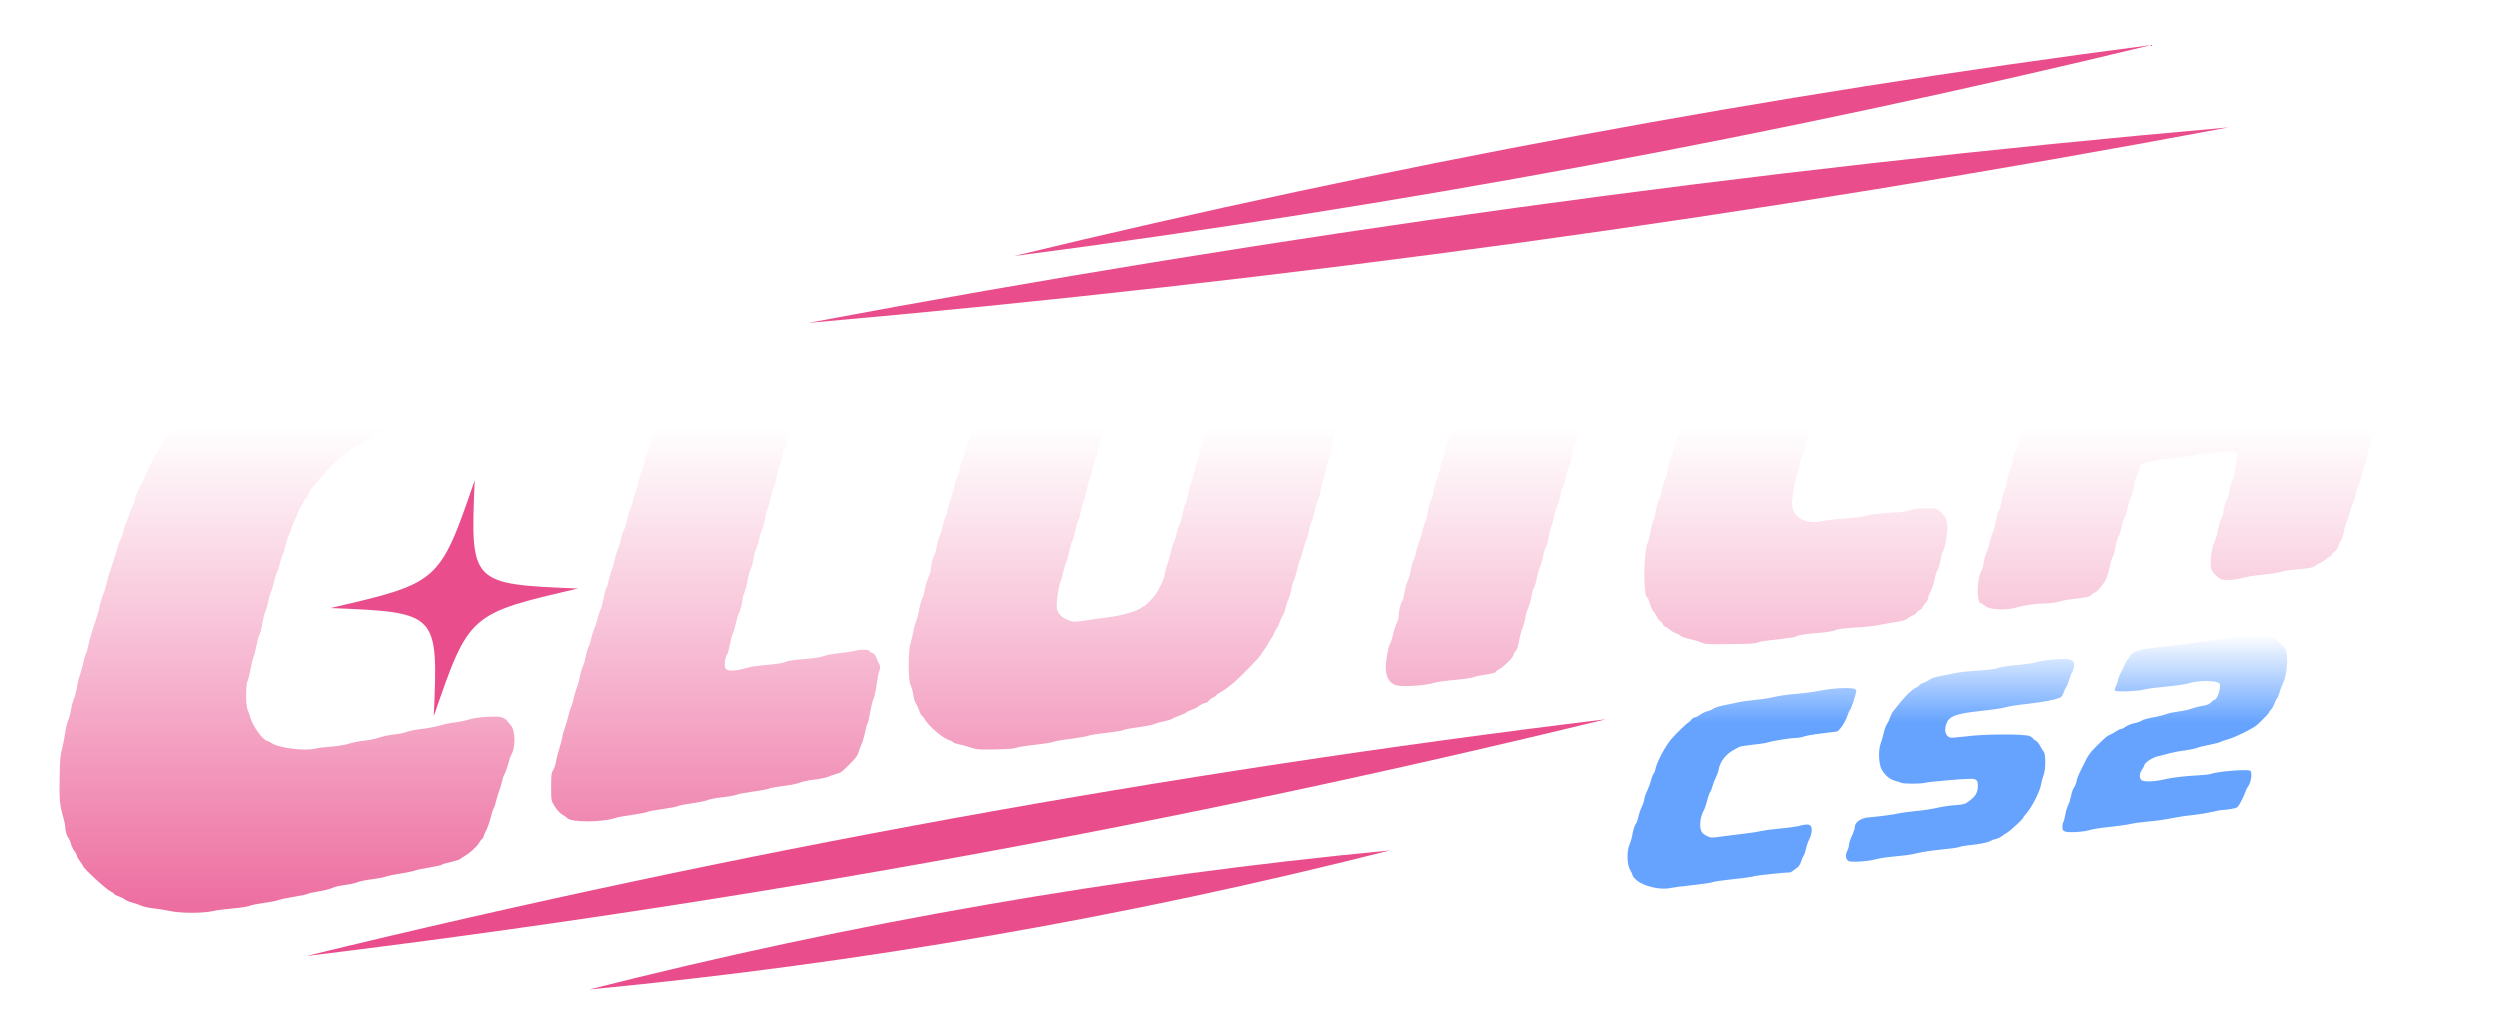
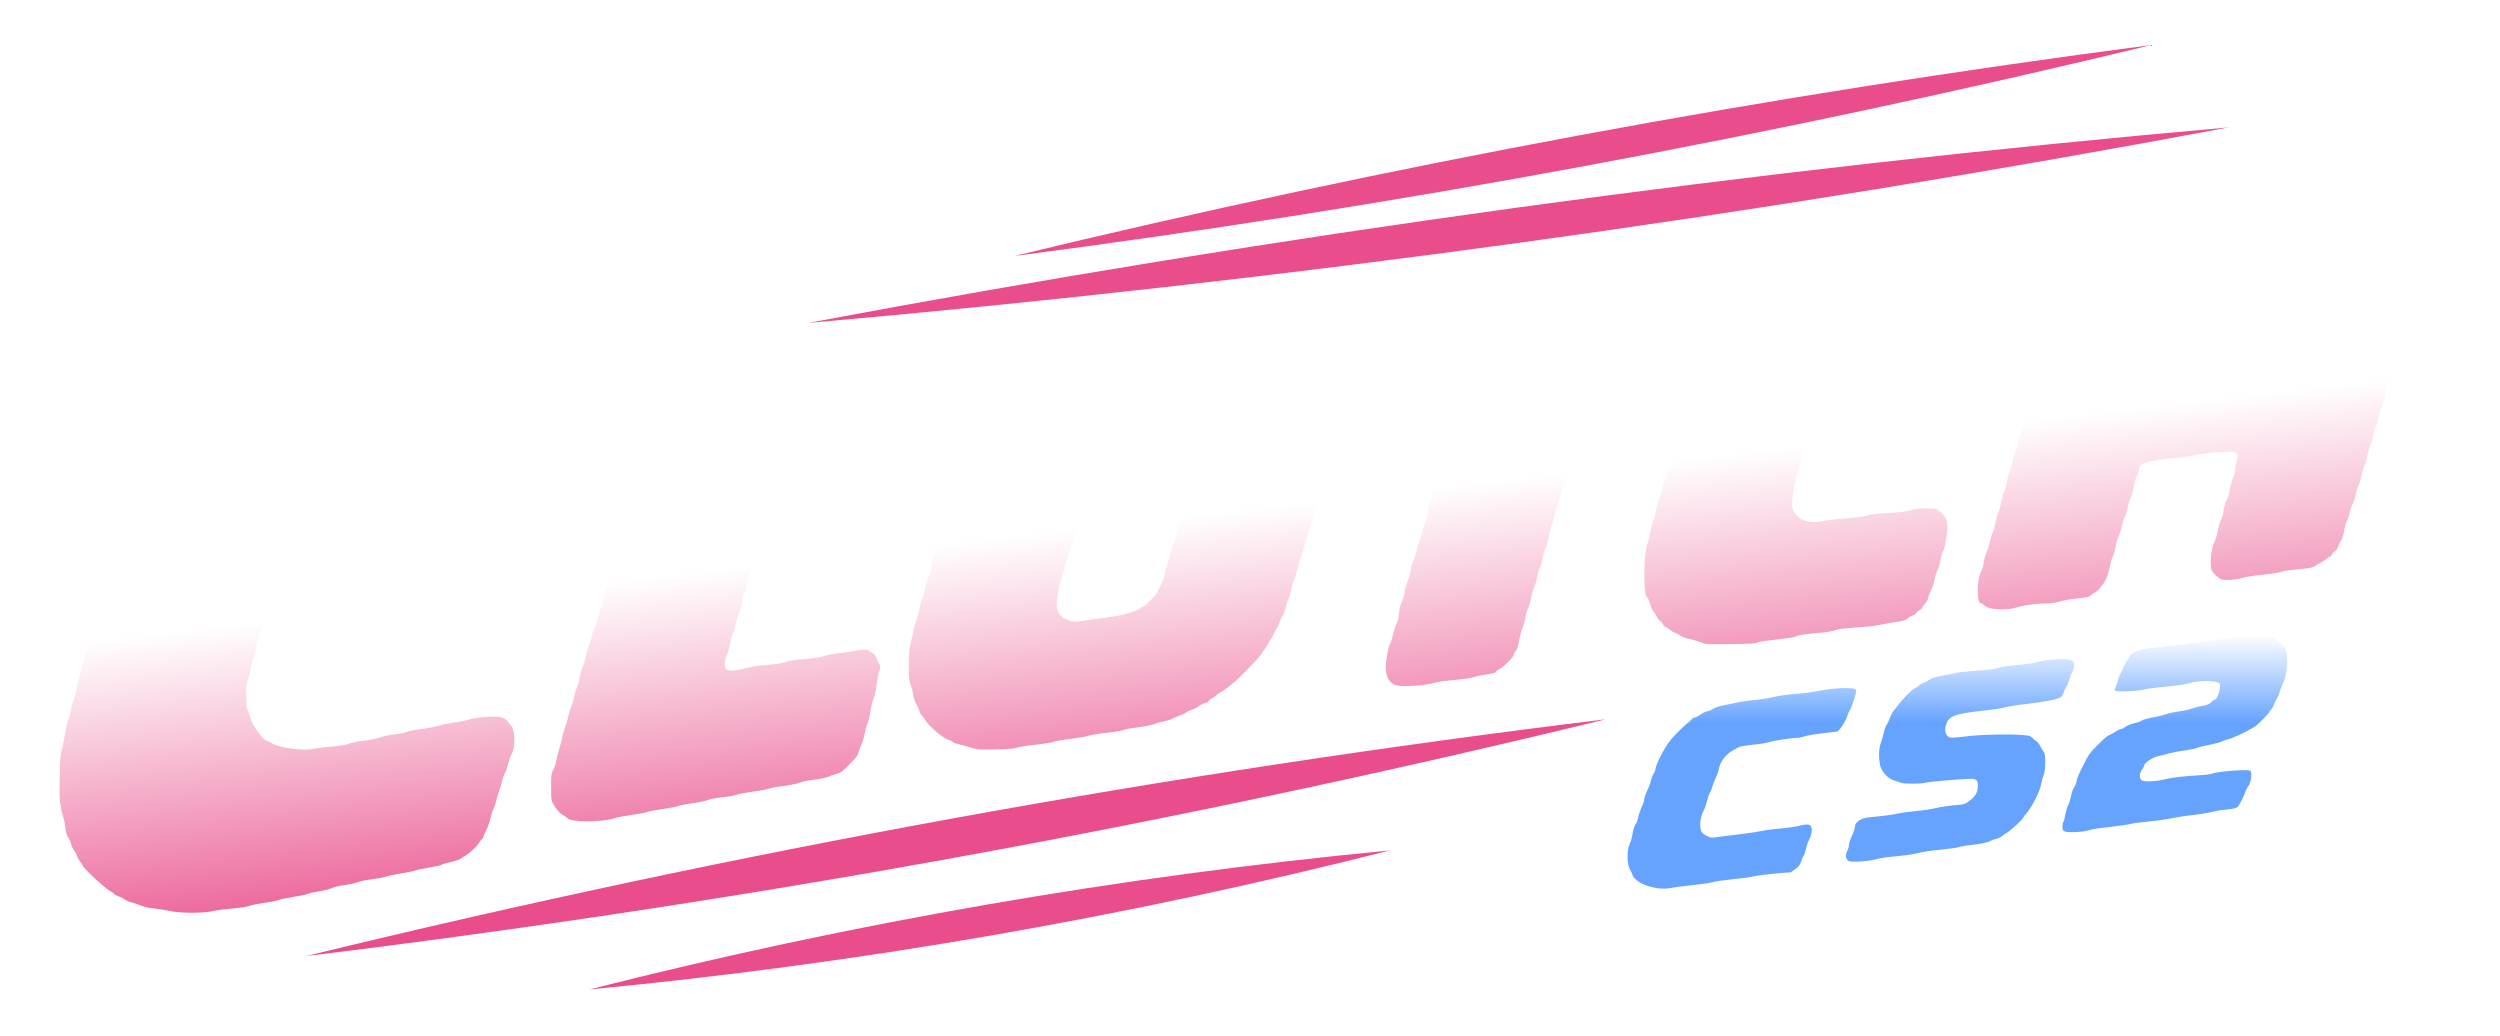
<svg xmlns="http://www.w3.org/2000/svg" viewBox="133 93 2563 1062" width="640" height="265" role="img" aria-labelledby="title">
  <defs>
-     <linearGradient id="wm" gradientUnits="userSpaceOnUse" x1="0" y1="11090" x2="0" y2="2430">
-       <stop offset="0.3" stop-color="#FFFFFF" />
+     <linearGradient id="wm" gradientUnits="userSpaceOnUse" x1="7500" y1="9240" x2="8159" y2="3457">
+       <stop offset="0.4" stop-color="#FFFFFF" />
      <stop offset="1" stop-color="#E94D8B" />
    </linearGradient>
    <linearGradient id="cs" gradientUnits="userSpaceOnUse" x1="0" y1="6360" x2="0" y2="3760">
      <stop offset="0" stop-color="#FFFFFF" />
      <stop offset="0.35" stop-color="#65A3FF" />
    </linearGradient>
  </defs>
  <g>
    <path id="streaks" fill="#E94D8B" d="M1172.4 355.7Q1761.7 278.9 2339.3 139.2Q1750.0 216.0 1172.4 355.7ZM961.2 424.3Q1694.8 359.7 2418.5 223.7Q1684.9 288.3 961.2 424.3ZM446.4 1073.8Q1120.2 991.7 1779.6 830.9Q1105.8 913.0 446.4 1073.8ZM736.8 1108.1Q1152.8 1068.3 1557.9 965.5Q1141.9 1005.3 736.8 1108.1Z" />
  </g>
  <g>
    <g transform="translate(0,1380) scale(0.1,-0.1)">
      <path fill="url(#wm)" d="M25956 11079 c-54 -4 -120 -15 -145 -24 -25 -9 -122 -23 -216 -31 -109 -10 -178 -20 -192 -29 -12 -8 -43 -19 -70 -25 -26 -6 -68 -24 -92 -41 -24 -16 -48 -29 -53 -29 -8 0 -50 -42 -120 -119 -14 -16 -32 -47 -38 -68 -7 -21 -19 -45 -26 -53 -7 -9 -21 -58 -30 -110 -8 -52 -22 -102 -29 -110 -15 -18 -35 -84 -35 -120 0 -14 -9 -43 -21 -64 -11 -22 -27 -71 -35 -110 -9 -39 -22 -81 -29 -93 -8 -12 -22 -61 -30 -109 -8 -48 -22 -95 -31 -105 -9 -10 -22 -57 -30 -110 -7 -51 -20 -99 -29 -109 -8 -9 -22 -52 -30 -96 -11 -57 -23 -87 -42 -109 -58 -65 -59 -65 -152 -65 -97 0 -186 -13 -245 -36 -23 -9 -100 -19 -182 -24 -136 -9 -268 -25 -285 -36 -4 -2 -28 -8 -54 -13 -55 -10 -95 13 -95 56 0 34 28 141 44 167 7 11 19 55 26 96 7 41 19 88 28 105 8 16 23 71 33 122 10 50 24 102 32 115 8 13 20 55 27 93 7 39 20 88 30 110 10 22 25 78 34 124 8 46 20 87 26 91 7 4 18 45 26 91 8 46 21 93 28 104 21 32 27 78 13 101 -6 12 -22 40 -34 62 -13 22 -31 43 -42 47 -10 3 -29 14 -41 25 -30 26 -165 29 -212 4 -22 -11 -89 -21 -216 -31 -114 -8 -195 -19 -212 -28 -15 -8 -65 -17 -111 -20 -111 -8 -209 -25 -209 -36 0 -6 -19 -18 -42 -29 -48 -21 -126 -90 -154 -135 -10 -16 -26 -36 -35 -42 -10 -7 -22 -36 -29 -65 -6 -29 -17 -59 -24 -68 -8 -8 -21 -49 -30 -90 -10 -41 -23 -85 -31 -96 -8 -12 -21 -61 -29 -109 -9 -48 -22 -95 -30 -104 -17 -19 -36 -85 -36 -126 0 -16 -7 -41 -15 -55 -28 -50 -37 -76 -47 -143 -5 -37 -18 -82 -28 -100 -10 -18 -23 -57 -29 -88 -5 -31 -19 -74 -30 -95 -11 -21 -24 -72 -30 -112 -6 -40 -18 -83 -26 -95 -7 -12 -21 -60 -30 -107 -10 -47 -24 -92 -32 -101 -8 -10 -21 -55 -29 -100 -7 -46 -22 -100 -33 -119 -10 -19 -24 -66 -29 -103 -6 -38 -20 -88 -32 -112 -11 -23 -25 -68 -30 -100 -5 -32 -18 -76 -29 -99 -11 -22 -25 -69 -31 -104 -6 -35 -20 -80 -30 -100 -10 -20 -23 -70 -29 -110 -6 -40 -18 -84 -26 -96 -9 -13 -23 -63 -31 -112 -9 -49 -22 -96 -29 -104 -8 -9 -21 -55 -29 -103 -9 -48 -23 -98 -31 -111 -9 -13 -22 -57 -31 -97 -8 -41 -21 -83 -28 -94 -14 -23 -36 -103 -36 -135 0 -12 -12 -47 -27 -78 -44 -93 -43 -322 2 -322 7 0 25 -12 41 -27 41 -39 231 -47 328 -14 64 22 208 41 312 41 33 0 90 9 125 19 35 11 117 25 181 31 101 11 121 16 143 36 14 13 30 24 35 24 19 0 84 76 113 130 15 30 35 91 43 135 8 44 22 90 30 102 8 13 21 59 29 104 7 44 21 92 31 106 9 14 23 58 31 97 8 39 23 85 33 101 9 17 23 62 30 100 7 39 20 84 30 100 10 17 23 64 30 105 7 41 21 91 31 110 10 19 21 51 24 71 3 20 13 43 23 51 30 26 182 57 337 69 83 6 179 20 215 30 40 11 130 23 234 29 162 11 170 10 189 -8 18 -19 19 -22 3 -84 -9 -35 -16 -80 -16 -99 0 -19 -9 -52 -20 -74 -11 -22 -27 -77 -35 -124 -8 -46 -21 -91 -28 -100 -15 -17 -37 -96 -37 -133 0 -13 -9 -41 -21 -62 -11 -21 -26 -73 -34 -115 -7 -43 -23 -95 -34 -117 -35 -68 -52 -229 -31 -291 6 -16 31 -46 55 -66 42 -35 47 -37 118 -37 45 0 98 8 138 20 35 11 132 26 214 34 83 8 166 21 185 29 19 8 100 20 180 27 109 9 150 17 165 30 11 9 38 25 60 35 22 10 51 29 64 41 13 13 29 24 35 24 6 0 16 10 21 23 6 12 19 26 31 31 11 5 26 27 33 50 7 23 20 50 30 61 10 11 23 54 30 95 6 41 19 86 28 100 9 13 22 53 30 89 7 35 22 78 32 95 10 17 24 60 31 96 6 36 20 79 29 95 10 17 23 61 30 100 7 38 20 83 30 100 10 16 24 64 30 105 7 40 20 88 30 105 10 16 23 62 30 100 7 39 19 80 27 92 8 13 22 58 30 100 9 43 24 92 33 108 10 17 23 62 30 100 7 39 19 80 26 92 8 12 23 62 34 112 11 49 26 100 34 113 8 13 20 57 27 98 6 41 19 86 27 99 8 13 23 63 33 111 10 48 25 98 33 111 8 13 20 58 26 99 7 41 19 86 28 99 8 13 23 64 33 113 10 49 24 96 31 104 6 8 18 49 26 91 8 43 22 92 32 108 10 17 23 66 30 110 7 44 20 91 29 105 8 13 22 62 29 108 7 46 21 98 30 115 9 18 22 68 30 112 8 44 20 93 28 109 17 33 20 76 6 76 -5 0 -13 10 -16 23 -17 57 -34 81 -85 119 -75 58 -111 63 -304 47z M21800 10531 c-25 -4 -55 -13 -68 -19 -12 -7 -89 -17 -170 -22 -199 -13 -260 -20 -305 -36 -21 -7 -111 -18 -200 -24 -172 -11 -254 -21 -300 -39 -16 -6 -92 -16 -170 -21 -168 -12 -207 -17 -267 -35 -25 -8 -88 -19 -140 -25 -108 -12 -129 -17 -150 -36 -8 -7 -47 -20 -87 -29 -39 -9 -77 -23 -84 -31 -6 -8 -28 -17 -48 -20 -20 -3 -52 -14 -71 -24 -19 -11 -46 -24 -60 -31 -57 -26 -87 -42 -131 -67 -90 -53 -112 -68 -157 -104 -26 -21 -50 -38 -54 -38 -5 0 -8 -7 -8 -15 0 -9 -11 -20 -25 -25 -14 -5 -28 -17 -32 -27 -4 -9 -32 -43 -62 -74 -91 -94 -181 -208 -181 -228 0 -6 -8 -16 -19 -23 -10 -7 -26 -29 -36 -48 -10 -19 -29 -49 -41 -66 -13 -17 -24 -37 -24 -44 0 -8 -9 -23 -19 -34 -10 -12 -27 -43 -36 -71 -9 -27 -22 -57 -29 -65 -8 -8 -19 -33 -26 -55 -6 -22 -23 -62 -36 -90 -13 -27 -28 -69 -34 -92 -6 -23 -15 -45 -21 -49 -15 -9 -29 -50 -40 -113 -4 -30 -15 -61 -23 -70 -9 -9 -23 -46 -31 -81 -9 -36 -27 -93 -41 -127 -13 -34 -24 -74 -24 -90 0 -15 -9 -46 -21 -67 -11 -22 -27 -70 -35 -107 -8 -38 -23 -86 -34 -107 -11 -21 -24 -69 -29 -108 -5 -38 -18 -87 -29 -109 -12 -22 -25 -67 -31 -101 -5 -33 -19 -78 -30 -100 -11 -21 -25 -73 -31 -114 -6 -41 -17 -84 -25 -97 -8 -12 -22 -64 -31 -115 -9 -51 -22 -104 -29 -118 -43 -84 -47 -560 -4 -560 5 0 16 -26 25 -57 9 -32 24 -67 34 -78 10 -11 27 -39 38 -61 12 -23 28 -44 37 -47 8 -4 20 -18 27 -32 6 -14 16 -25 22 -25 6 0 27 -13 47 -29 20 -17 47 -33 61 -36 14 -4 35 -15 47 -26 11 -11 53 -26 93 -34 40 -8 95 -25 122 -36 45 -19 64 -20 306 -17 191 2 261 6 273 16 9 8 89 20 196 31 100 11 188 24 196 31 16 13 96 26 255 39 68 5 128 16 146 25 22 11 82 19 195 27 158 10 212 16 309 37 25 6 83 15 130 22 63 9 91 18 113 36 16 13 39 27 52 30 13 3 31 16 39 29 9 13 25 26 36 30 11 3 20 12 20 18 0 7 14 27 30 45 17 18 30 41 30 51 0 10 13 45 29 77 16 32 34 88 41 124 6 36 20 79 30 95 10 17 23 62 29 100 7 39 19 80 27 92 18 29 44 171 43 243 -1 74 -16 109 -68 156 -44 39 -44 39 -155 38 -81 0 -122 -5 -151 -18 -27 -11 -88 -20 -195 -26 -174 -11 -214 -16 -285 -36 -27 -7 -117 -18 -200 -24 -82 -5 -187 -18 -233 -27 -173 -36 -306 43 -306 182 0 71 34 269 53 305 10 19 21 61 25 92 4 32 18 77 30 100 12 24 28 77 35 118 6 41 18 85 26 97 8 12 22 54 31 95 9 40 24 89 34 108 9 19 22 62 29 95 7 33 21 78 31 100 10 22 21 57 25 77 3 21 17 51 30 67 14 16 25 34 25 40 0 27 191 201 220 201 8 0 23 9 35 20 13 12 51 26 96 35 41 7 88 21 104 29 19 10 95 21 201 30 94 7 180 19 192 25 26 14 128 29 275 40 65 5 124 14 132 21 8 6 85 19 172 27 136 13 163 18 194 39 19 13 40 24 46 24 12 0 72 46 140 107 24 21 52 57 63 80 11 23 24 43 30 45 6 2 17 32 26 68 8 36 22 76 31 89 8 13 21 53 29 89 7 36 21 76 30 90 9 14 22 54 30 89 7 36 22 79 34 97 16 27 20 50 20 118 0 84 0 84 -42 128 -41 45 -41 45 -167 47 -69 0 -146 -2 -171 -6z M8459 10350 c-26 -4 -56 -13 -67 -19 -12 -6 -90 -16 -174 -21 -166 -11 -247 -22 -291 -39 -15 -6 -87 -15 -160 -21 -73 -5 -157 -17 -187 -26 -55 -16 -109 -23 -320 -44 -63 -6 -140 -17 -170 -25 -30 -7 -116 -18 -190 -24 -74 -6 -160 -17 -190 -26 -30 -9 -91 -20 -135 -25 -226 -28 -261 -33 -296 -45 -20 -8 -75 -16 -121 -20 -119 -9 -216 -23 -268 -40 -25 -8 -97 -19 -162 -25 -64 -5 -145 -19 -180 -30 -34 -10 -111 -24 -169 -30 -108 -11 -162 -22 -182 -38 -7 -6 -49 -15 -95 -21 -46 -6 -104 -20 -128 -30 -24 -11 -70 -25 -101 -31 -31 -5 -73 -18 -93 -29 -19 -10 -62 -26 -95 -35 -33 -10 -67 -24 -76 -32 -8 -7 -31 -17 -50 -20 -19 -4 -59 -19 -89 -35 -30 -15 -99 -49 -153 -76 -54 -26 -124 -62 -155 -80 -31 -17 -76 -41 -99 -53 -24 -12 -43 -26 -43 -31 0 -5 -20 -18 -44 -30 -24 -11 -52 -29 -62 -40 -9 -10 -22 -19 -28 -19 -6 0 -22 -11 -36 -25 -14 -14 -52 -47 -85 -73 -33 -26 -69 -56 -81 -67 -11 -11 -51 -47 -88 -80 -106 -94 -337 -328 -376 -380 -19 -26 -47 -62 -61 -79 -15 -17 -29 -41 -33 -53 -4 -13 -11 -23 -16 -23 -11 0 -106 -150 -152 -240 -13 -25 -28 -49 -35 -55 -7 -5 -20 -28 -29 -50 -9 -22 -24 -51 -34 -65 -9 -14 -20 -36 -24 -50 -7 -25 -43 -104 -98 -211 -15 -31 -28 -67 -28 -80 0 -13 -14 -51 -30 -84 -16 -33 -30 -66 -30 -74 0 -8 -11 -38 -25 -67 -14 -29 -30 -77 -36 -106 -6 -29 -21 -71 -32 -93 -11 -22 -26 -62 -33 -90 -7 -27 -22 -77 -33 -110 -48 -142 -64 -194 -81 -265 -9 -41 -25 -89 -34 -106 -8 -17 -22 -62 -30 -100 -7 -38 -23 -96 -34 -129 -43 -125 -81 -252 -87 -295 -4 -25 -14 -58 -22 -73 -8 -16 -21 -61 -29 -100 -8 -40 -24 -96 -34 -125 -11 -29 -25 -85 -30 -125 -6 -39 -20 -94 -32 -121 -11 -27 -24 -77 -29 -111 -4 -33 -18 -82 -29 -107 -11 -26 -25 -84 -31 -130 -6 -46 -20 -117 -31 -158 -18 -63 -22 -112 -25 -300 -4 -231 0 -275 41 -420 9 -30 16 -68 16 -86 0 -36 17 -93 35 -114 7 -8 19 -35 25 -60 7 -24 23 -57 36 -73 13 -16 24 -37 24 -46 0 -10 14 -35 30 -56 17 -21 30 -41 30 -45 0 -23 237 -243 287 -266 18 -9 33 -20 33 -24 0 -5 21 -16 48 -26 26 -9 56 -25 67 -34 11 -9 43 -23 70 -29 28 -7 68 -21 90 -31 22 -11 83 -24 135 -30 52 -6 129 -18 170 -27 102 -23 338 -23 435 0 39 9 130 21 204 27 74 6 150 18 170 26 20 9 86 22 146 30 61 8 129 21 152 30 22 8 96 23 162 34 67 10 127 23 134 28 7 6 59 18 116 27 57 9 120 25 140 35 20 11 77 24 126 30 50 6 110 19 135 29 25 11 92 24 150 31 58 7 120 19 139 26 19 8 89 23 157 33 67 11 131 24 142 30 11 6 75 19 142 30 67 11 127 24 134 30 7 6 48 18 92 27 43 10 87 24 96 31 9 8 30 22 47 31 49 28 119 91 143 130 12 20 28 41 35 45 7 4 13 13 13 20 0 7 13 38 29 69 16 32 37 89 45 128 9 40 23 81 30 93 8 12 19 47 26 77 7 30 21 75 30 100 10 25 24 70 30 100 7 30 20 69 30 85 10 17 25 61 35 99 9 38 23 79 30 90 48 77 44 260 -7 309 -10 10 -25 29 -34 42 -10 15 -33 29 -58 36 -58 16 -247 3 -332 -22 -38 -12 -105 -26 -149 -31 -44 -5 -116 -20 -160 -33 -44 -13 -126 -28 -182 -34 -56 -6 -123 -19 -150 -30 -27 -10 -84 -22 -128 -26 -44 -4 -112 -18 -150 -31 -39 -13 -111 -28 -161 -33 -49 -5 -117 -19 -151 -30 -36 -12 -112 -25 -185 -31 -67 -5 -141 -14 -163 -20 -110 -27 -371 5 -447 56 -21 13 -42 24 -47 24 -38 0 -150 154 -171 235 -7 28 -20 64 -28 80 -20 39 -22 259 -3 293 7 13 21 69 32 125 10 56 26 118 34 137 8 19 21 72 30 118 8 45 21 92 29 105 8 12 20 58 26 102 7 44 21 100 31 125 10 25 26 78 34 119 9 41 20 80 25 86 5 6 19 51 30 100 12 48 27 97 35 109 7 12 19 48 26 81 7 33 20 76 29 95 10 19 25 68 34 108 9 41 23 83 31 95 7 12 21 48 30 79 9 32 20 60 25 63 5 3 18 34 30 69 12 36 27 69 34 75 7 6 21 29 31 51 10 22 21 40 25 40 4 0 15 19 26 43 10 23 26 51 36 62 10 11 45 52 77 90 80 96 186 202 250 250 30 22 61 48 70 58 8 9 21 17 27 17 6 0 29 13 50 28 21 15 55 34 74 42 19 7 42 19 50 26 8 7 39 22 68 33 29 12 63 27 75 35 12 7 47 22 77 31 30 10 60 21 66 26 6 5 46 16 90 24 43 8 99 22 124 30 25 8 111 24 191 34 80 11 157 24 170 30 14 5 89 16 167 25 78 9 159 23 182 31 22 8 97 21 167 30 71 10 146 23 168 31 22 7 96 21 165 29 69 9 143 22 165 30 22 8 85 22 140 31 55 9 107 23 115 30 9 7 33 21 55 31 38 17 56 31 124 93 140 126 196 179 359 343 343 345 510 511 651 647 77 74 140 139 141 143 0 5 26 34 58 65 112 111 109 105 70 146 -35 36 -35 36 -119 35 -46 -1 -105 -5 -130 -9z M18394 10111 c-28 -5 -66 -13 -85 -19 -19 -6 -106 -16 -194 -21 -88 -6 -185 -17 -215 -26 -66 -19 -145 -30 -308 -45 -67 -6 -139 -18 -159 -26 -23 -10 -93 -19 -190 -24 -201 -12 -271 -20 -309 -35 -18 -7 -72 -16 -120 -19 -179 -13 -300 -28 -344 -42 -25 -7 -110 -18 -190 -24 -186 -13 -227 -18 -270 -35 -19 -8 -61 -19 -92 -25 -34 -7 -63 -19 -70 -29 -7 -10 -30 -26 -51 -36 -21 -10 -42 -25 -47 -35 -5 -9 -25 -36 -45 -59 -19 -24 -35 -51 -35 -60 0 -9 -11 -32 -24 -50 -14 -18 -29 -55 -35 -81 -6 -27 -19 -66 -30 -87 -11 -21 -25 -67 -31 -102 -6 -35 -18 -73 -25 -85 -8 -12 -21 -63 -30 -115 -9 -51 -24 -105 -33 -119 -11 -17 -17 -47 -17 -87 0 -58 2 -65 39 -106 22 -24 47 -47 55 -51 29 -12 145 -8 173 6 35 19 135 34 278 42 65 4 140 15 174 25 71 23 71 23 90 3 22 -21 20 -85 -4 -142 -10 -26 -26 -82 -35 -125 -8 -43 -22 -89 -30 -101 -9 -13 -22 -59 -31 -102 -8 -43 -23 -97 -34 -119 -11 -22 -24 -69 -29 -105 -5 -36 -19 -84 -31 -107 -12 -23 -26 -72 -31 -109 -5 -38 -15 -77 -23 -89 -14 -23 -32 -88 -42 -155 -3 -25 -13 -57 -20 -72 -8 -15 -21 -58 -30 -95 -8 -37 -26 -95 -39 -128 -12 -33 -26 -80 -30 -105 -4 -25 -11 -50 -17 -57 -12 -15 -27 -66 -38 -132 -5 -29 -18 -72 -29 -95 -11 -22 -25 -75 -31 -115 -6 -41 -17 -82 -24 -90 -16 -18 -36 -106 -36 -154 0 -18 -9 -50 -21 -71 -11 -22 -27 -71 -35 -110 -9 -39 -21 -80 -28 -91 -16 -26 -25 -60 -41 -165 -25 -167 18 -260 127 -275 78 -11 285 5 348 26 33 11 122 24 220 33 91 8 181 21 200 29 19 8 77 20 128 27 61 9 96 18 99 27 3 8 22 22 42 32 43 22 141 123 141 145 0 9 9 25 21 37 14 14 25 47 35 107 9 48 24 105 34 127 10 22 24 72 31 110 6 39 19 84 29 100 9 17 23 64 30 105 7 41 20 89 30 105 10 17 23 62 29 100 7 39 20 86 30 105 10 19 24 67 31 105 7 39 20 84 30 100 9 17 23 64 30 105 7 41 20 95 30 120 10 25 24 74 30 110 6 36 20 79 29 95 10 17 23 62 30 100 7 39 19 81 28 94 8 13 23 63 33 111 10 48 25 98 33 111 8 13 20 58 27 99 6 41 18 85 26 97 8 13 21 62 30 110 8 48 23 101 33 117 10 17 24 63 30 101 7 39 21 88 31 110 10 22 24 65 30 95 7 30 14 63 17 73 7 27 80 56 138 57 28 0 67 5 88 10 20 6 54 14 75 20 20 5 102 15 182 21 90 7 151 17 160 25 9 7 37 23 63 34 26 12 47 27 47 35 0 8 11 22 25 31 14 9 35 36 46 60 11 24 24 44 29 44 5 0 19 32 31 70 11 39 25 70 29 70 4 0 16 33 25 73 10 39 25 86 35 102 10 17 23 64 30 105 6 41 21 93 31 114 15 30 20 61 21 130 1 91 1 91 -33 129 -20 20 -41 37 -47 37 -6 0 -20 9 -31 21 -23 24 -111 33 -197 20z M15010 9663 c-47 -6 -142 -17 -212 -23 -70 -6 -144 -18 -164 -26 -22 -9 -94 -19 -183 -24 -162 -11 -199 -16 -221 -35 -8 -7 -36 -19 -62 -28 -51 -17 -178 -133 -178 -164 0 -9 -11 -33 -24 -52 -13 -20 -29 -61 -36 -91 -7 -30 -19 -65 -27 -77 -8 -12 -21 -59 -29 -104 -8 -45 -20 -90 -28 -98 -16 -18 -36 -84 -36 -119 0 -13 -11 -47 -25 -76 -14 -29 -30 -80 -36 -112 -6 -32 -18 -71 -26 -87 -8 -16 -21 -60 -29 -99 -8 -39 -23 -87 -34 -108 -11 -21 -24 -68 -30 -105 -6 -37 -17 -79 -25 -94 -7 -15 -21 -63 -30 -106 -9 -44 -24 -98 -35 -120 -10 -22 -23 -73 -29 -113 -6 -40 -18 -84 -27 -97 -8 -13 -22 -59 -29 -103 -8 -44 -23 -97 -35 -119 -11 -21 -25 -65 -31 -98 -6 -32 -17 -68 -25 -80 -8 -12 -23 -60 -33 -106 -11 -46 -29 -109 -40 -139 -11 -30 -20 -68 -21 -83 0 -35 -64 -170 -102 -217 -42 -51 -102 -110 -112 -110 -5 0 -23 -11 -40 -24 -38 -28 -200 -74 -311 -87 -44 -5 -127 -17 -185 -25 -185 -28 -186 -28 -245 -4 -64 26 -101 65 -111 117 -9 46 13 216 33 263 8 19 24 73 34 119 10 46 24 89 30 97 6 7 19 54 30 105 10 50 24 98 30 106 7 7 20 54 30 105 11 50 24 97 30 104 6 7 19 54 30 105 10 50 24 98 30 105 6 7 19 57 30 110 10 53 23 102 29 109 6 8 20 54 30 103 10 49 25 100 33 113 8 13 20 56 27 94 6 39 18 80 25 92 8 11 23 65 35 119 11 53 25 103 31 110 6 8 19 60 29 117 9 57 24 114 32 128 9 13 21 60 28 104 6 44 21 95 33 114 16 27 21 52 21 115 1 81 1 82 -39 129 -61 71 -130 91 -250 72 -50 -7 -154 -19 -233 -25 -80 -6 -158 -18 -179 -27 -22 -9 -94 -19 -178 -24 -118 -8 -147 -13 -187 -34 -26 -14 -56 -25 -65 -25 -10 0 -38 -16 -61 -35 -24 -19 -51 -37 -61 -40 -9 -3 -25 -18 -34 -35 -10 -16 -23 -30 -28 -30 -6 0 -21 -24 -35 -52 -14 -29 -31 -64 -39 -78 -8 -14 -18 -54 -24 -89 -6 -35 -18 -72 -26 -81 -9 -10 -23 -58 -32 -107 -8 -48 -19 -93 -24 -99 -13 -16 -39 -104 -39 -134 0 -14 -9 -42 -20 -63 -11 -21 -27 -69 -35 -106 -8 -38 -23 -86 -34 -108 -11 -21 -25 -67 -30 -102 -6 -35 -17 -74 -26 -88 -9 -13 -23 -57 -31 -96 -8 -40 -26 -99 -38 -132 -13 -33 -27 -82 -31 -109 -4 -27 -13 -59 -21 -71 -8 -12 -21 -56 -30 -96 -8 -41 -24 -92 -34 -114 -10 -22 -24 -69 -29 -104 -6 -35 -17 -73 -24 -85 -16 -23 -37 -112 -37 -152 0 -14 -11 -49 -24 -77 -14 -29 -30 -83 -36 -120 -6 -38 -18 -79 -26 -92 -8 -13 -22 -61 -30 -107 -8 -46 -23 -103 -33 -128 -11 -25 -24 -74 -31 -110 -6 -36 -19 -90 -28 -120 -24 -81 -24 -382 0 -426 10 -17 22 -62 28 -100 6 -38 19 -81 29 -95 11 -14 25 -45 32 -68 7 -23 20 -48 29 -54 9 -7 24 -26 33 -43 27 -53 175 -182 229 -200 25 -8 51 -21 57 -28 6 -8 29 -16 51 -20 21 -3 75 -18 120 -32 77 -25 88 -26 268 -22 123 2 195 8 209 16 12 7 98 21 191 31 93 10 179 24 191 30 12 7 92 21 177 31 85 11 164 25 176 31 11 6 95 20 186 30 90 10 170 23 177 29 7 6 75 19 152 29 76 10 152 25 168 33 17 8 59 21 95 27 36 7 76 19 88 28 13 8 49 23 80 34 31 11 59 24 62 29 4 6 30 19 59 29 29 10 56 23 60 28 9 14 67 43 86 43 9 0 18 7 22 15 3 9 23 25 44 36 22 11 39 23 39 27 0 4 17 16 38 27 20 11 53 32 72 47 19 15 48 38 63 51 62 48 287 281 287 296 0 4 12 22 28 41 15 19 34 49 42 65 8 17 21 39 30 50 9 11 23 36 30 55 7 19 20 43 28 53 9 9 24 40 33 69 10 28 25 58 32 67 7 9 19 41 26 70 6 30 20 73 31 95 10 23 24 70 30 106 6 36 18 75 26 87 7 12 23 64 34 114 12 51 25 99 31 105 6 7 19 49 29 93 11 45 26 91 34 104 7 12 19 54 26 92 7 39 19 80 26 93 8 12 23 62 33 111 10 48 26 99 34 112 8 13 20 58 27 99 7 41 20 95 30 120 10 25 24 77 30 115 7 39 20 88 30 110 10 22 23 76 30 120 6 44 20 98 30 120 11 22 26 75 34 118 9 42 22 87 29 100 8 12 20 51 27 87 7 36 21 83 30 105 10 22 24 74 31 115 6 41 18 85 26 98 8 13 21 64 29 115 8 51 24 110 36 132 18 34 22 57 22 155 1 116 1 116 -37 155 -56 57 -123 74 -237 58z M9081 8919 c-35 -5 -79 -16 -99 -25 -22 -9 -97 -19 -187 -24 -159 -11 -243 -22 -287 -39 -14 -5 -55 -13 -90 -17 -68 -7 -128 -27 -128 -43 0 -5 -13 -14 -29 -19 -38 -13 -114 -84 -143 -131 -11 -20 -29 -45 -39 -56 -9 -11 -23 -40 -29 -65 -7 -25 -18 -52 -25 -60 -13 -16 -35 -96 -35 -130 0 -12 -11 -45 -24 -73 -14 -29 -30 -80 -36 -115 -6 -35 -20 -80 -30 -100 -10 -20 -24 -66 -30 -102 -6 -35 -18 -77 -26 -92 -8 -15 -21 -56 -29 -91 -8 -35 -23 -84 -34 -108 -11 -24 -25 -73 -31 -109 -6 -36 -18 -72 -26 -81 -8 -9 -21 -49 -30 -90 -8 -41 -24 -92 -34 -115 -11 -22 -25 -67 -31 -100 -6 -32 -21 -86 -34 -119 -12 -33 -26 -80 -30 -105 -4 -25 -13 -55 -21 -67 -7 -12 -21 -61 -30 -110 -10 -48 -25 -104 -34 -123 -10 -19 -23 -60 -30 -90 -6 -30 -20 -73 -31 -95 -10 -22 -23 -65 -30 -95 -6 -30 -19 -74 -30 -96 -11 -23 -24 -70 -31 -105 -6 -35 -15 -69 -19 -75 -11 -14 -35 -94 -44 -149 -3 -22 -17 -67 -30 -100 -12 -33 -26 -80 -30 -105 -4 -25 -14 -57 -21 -72 -8 -15 -21 -58 -30 -95 -8 -37 -26 -99 -40 -136 -13 -38 -24 -77 -24 -87 0 -10 -13 -61 -29 -112 -16 -51 -32 -115 -36 -141 -3 -27 -16 -65 -28 -85 -20 -33 -22 -51 -22 -177 0 -140 0 -140 40 -202 23 -36 54 -69 74 -80 19 -10 43 -26 52 -37 41 -44 358 -43 489 1 25 9 104 23 176 33 72 10 140 23 152 29 11 6 84 20 162 31 79 11 148 24 155 30 6 5 72 18 146 29 74 10 148 26 164 34 17 8 82 21 145 27 63 7 129 19 145 26 17 8 94 22 171 33 78 10 151 24 162 30 12 6 79 19 149 27 70 9 146 24 168 34 22 10 87 24 145 31 58 6 123 20 145 29 22 10 60 23 85 30 51 14 51 13 148 110 54 55 75 83 82 114 6 23 19 59 30 81 11 22 26 76 35 119 8 44 20 85 26 92 5 6 18 62 29 122 10 61 25 121 33 134 8 13 22 76 31 141 9 65 21 127 26 137 12 23 13 63 2 76 -5 5 -17 31 -27 57 -13 37 -24 51 -46 59 -16 5 -29 14 -29 18 0 17 -76 20 -132 6 -32 -9 -107 -20 -169 -26 -61 -6 -137 -20 -168 -31 -35 -13 -102 -23 -179 -29 -140 -11 -183 -17 -230 -37 -18 -7 -93 -18 -167 -24 -73 -5 -158 -17 -187 -25 -135 -39 -216 -44 -242 -15 -19 21 -9 118 15 147 6 7 19 57 30 110 10 53 23 102 30 110 6 7 19 52 30 100 10 48 24 93 30 100 12 15 38 117 39 154 0 14 7 38 16 55 8 16 23 73 34 126 10 54 25 108 33 121 8 13 20 56 26 96 6 41 20 90 30 110 10 21 24 66 30 101 7 35 21 80 31 100 10 20 24 70 30 111 7 41 19 88 27 104 9 17 24 69 34 118 10 48 25 98 33 110 8 13 19 57 26 98 7 41 20 93 30 115 11 22 24 72 30 110 6 39 18 81 27 94 8 13 23 64 33 113 10 49 24 96 30 103 6 8 19 52 29 99 10 47 24 92 30 100 8 9 10 25 6 38 -12 41 -50 118 -57 118 -4 0 -19 12 -33 28 -25 26 -28 27 -148 29 -67 1 -151 -3 -186 -8z" />
    </g>
  </g>
  <g>
    <g transform="translate(0,1380) scale(0.1,-0.1)">
      <path fill="url(#cs)" d="M24350 6349 c-58 -4 -134 -15 -170 -24 -36 -9 -112 -20 -170 -26 -58 -5 -161 -19 -230 -31 -69 -11 -188 -26 -265 -33 -234 -22 -325 -49 -345 -100 -5 -13 -13 -26 -19 -29 -6 -4 -17 -21 -24 -39 -20 -45 -35 -77 -57 -117 -10 -19 -19 -44 -20 -55 0 -11 -9 -39 -20 -62 -14 -32 -16 -45 -7 -50 20 -13 238 -4 292 12 28 8 105 19 170 25 151 14 251 28 290 40 102 32 296 30 317 -3 20 -32 -23 -167 -53 -167 -5 0 -21 -11 -33 -25 -18 -19 -41 -28 -85 -36 -34 -5 -85 -18 -114 -29 -29 -10 -88 -24 -133 -29 -45 -6 -101 -17 -125 -26 -24 -9 -66 -21 -94 -26 -107 -20 -151 -32 -165 -44 -8 -7 -40 -18 -71 -24 -31 -7 -71 -23 -90 -36 -18 -14 -40 -25 -50 -25 -9 0 -33 -12 -54 -26 -21 -14 -49 -30 -61 -34 -25 -10 -48 -29 -139 -120 -64 -64 -84 -92 -125 -180 -12 -25 -32 -65 -45 -90 -12 -25 -26 -62 -30 -84 -3 -21 -15 -50 -26 -65 -10 -14 -24 -52 -30 -85 -6 -32 -19 -75 -30 -96 -11 -20 -24 -66 -30 -101 -6 -35 -15 -68 -20 -73 -5 -6 -9 -27 -9 -48 0 -33 4 -40 28 -49 35 -14 199 -4 255 16 23 8 110 22 192 30 83 9 179 22 215 30 36 9 119 20 184 26 65 5 153 17 195 25 131 25 173 32 286 44 61 7 143 21 184 31 41 11 88 19 105 19 16 0 57 5 90 11 59 10 62 12 91 62 16 29 38 74 47 101 10 27 24 56 31 65 34 40 48 155 21 165 -40 15 -335 -9 -397 -33 -15 -6 -78 -13 -140 -16 -135 -7 -263 -22 -337 -40 -101 -24 -208 -29 -236 -10 -29 19 -26 70 7 117 10 15 19 31 19 36 0 25 84 81 138 93 31 6 84 20 117 30 33 9 103 23 155 29 52 7 111 19 130 27 19 8 79 23 134 33 54 11 103 24 110 29 6 5 38 16 71 25 71 18 265 114 303 150 60 55 122 120 122 127 0 5 8 16 18 26 10 10 27 38 36 63 10 25 23 52 30 60 7 8 18 35 25 60 6 25 23 68 36 95 16 33 28 82 35 144 9 84 8 119 -5 187 -6 26 -98 119 -143 143 -29 15 -163 20 -282 10z M22342 6099 c-46 -4 -104 -15 -130 -23 -26 -9 -101 -20 -167 -26 -129 -10 -203 -22 -248 -39 -16 -6 -101 -16 -190 -21 -89 -6 -191 -17 -227 -25 -36 -8 -102 -22 -148 -30 -46 -8 -93 -22 -107 -33 -13 -10 -44 -27 -69 -36 -25 -10 -46 -22 -46 -27 0 -6 -13 -15 -29 -22 -49 -21 -131 -105 -237 -244 -12 -16 -27 -46 -34 -68 -7 -22 -21 -52 -31 -66 -11 -15 -25 -55 -33 -90 -8 -35 -21 -82 -30 -104 -27 -70 -21 -217 10 -270 34 -60 85 -102 136 -115 24 -6 51 -15 60 -20 22 -13 202 -13 248 -1 39 11 386 41 467 41 64 0 78 -15 75 -83 -3 -61 -25 -98 -90 -146 -43 -32 -53 -35 -148 -42 -56 -4 -140 -17 -186 -28 -45 -11 -137 -25 -203 -31 -66 -6 -149 -17 -185 -25 -63 -14 -178 -29 -310 -41 -77 -6 -140 -51 -140 -99 0 -14 -13 -55 -30 -90 -16 -35 -30 -77 -30 -92 0 -16 -8 -44 -18 -63 -22 -43 -16 -87 15 -104 28 -15 203 -3 277 18 28 8 96 20 152 25 56 6 128 13 160 17 32 3 91 14 129 24 39 10 143 26 233 34 89 9 170 20 180 25 9 5 44 12 77 16 135 14 212 29 245 47 19 10 41 18 48 18 15 0 74 29 82 40 3 4 19 14 35 23 34 17 175 147 175 161 0 5 9 18 21 30 55 56 145 227 159 304 6 34 18 78 26 98 23 54 24 216 3 240 -9 11 -26 38 -38 62 -12 23 -33 48 -46 54 -14 6 -25 15 -25 19 0 5 -15 16 -32 26 -46 25 -477 23 -667 -3 -70 -9 -138 -14 -152 -11 -38 10 -59 54 -50 104 16 83 51 114 156 138 67 15 112 21 330 46 55 6 119 18 142 25 22 8 119 23 215 33 162 19 267 38 329 62 18 7 30 23 40 51 7 22 20 50 29 62 9 11 22 44 29 71 7 28 21 64 32 81 10 17 19 49 19 71 0 62 -52 72 -258 52z M20190 5809 c-63 -4 -160 -16 -215 -28 -55 -11 -161 -25 -235 -30 -74 -6 -170 -19 -212 -30 -42 -11 -130 -25 -195 -31 -65 -6 -147 -17 -183 -26 -36 -8 -101 -22 -145 -30 -44 -8 -92 -24 -107 -35 -15 -11 -42 -22 -60 -26 -18 -3 -51 -19 -72 -34 -22 -16 -48 -29 -57 -29 -10 0 -26 -10 -36 -23 -10 -13 -26 -28 -36 -33 -19 -11 -138 -128 -174 -172 -60 -72 -146 -235 -157 -297 -4 -22 -14 -47 -21 -55 -8 -8 -19 -38 -26 -65 -6 -28 -24 -77 -40 -110 -16 -33 -29 -71 -29 -84 0 -13 -11 -48 -25 -77 -14 -29 -30 -77 -36 -106 -6 -29 -17 -60 -24 -68 -15 -18 -31 -69 -40 -129 -4 -24 -16 -62 -26 -85 -30 -66 -27 -208 6 -261 13 -22 25 -47 25 -55 0 -9 20 -33 45 -53 73 -61 242 -100 339 -78 28 6 133 20 232 30 100 11 191 24 203 30 11 6 105 20 209 31 104 10 201 24 216 30 21 8 316 40 370 40 7 0 23 8 34 18 12 9 32 24 45 34 13 9 29 36 36 60 7 23 19 50 25 58 7 8 18 40 25 71 6 30 20 71 30 90 25 46 34 93 26 129 -8 36 -43 40 -134 15 -30 -7 -113 -19 -185 -25 -72 -6 -161 -18 -196 -26 -36 -8 -108 -19 -160 -25 -52 -6 -153 -18 -225 -28 -130 -19 -130 -19 -177 5 -39 20 -49 31 -59 65 -15 48 1 144 31 194 10 17 25 62 35 100 9 39 23 77 29 85 7 8 19 38 26 65 8 28 24 69 36 92 12 24 25 62 29 85 12 72 72 149 145 190 23 12 52 28 64 35 11 6 75 16 141 23 66 6 138 17 160 25 42 15 233 45 294 45 20 1 54 7 76 16 22 8 101 21 175 29 74 9 144 18 156 20 26 6 87 97 109 165 9 27 20 52 25 55 12 7 72 194 65 204 -12 20 -66 26 -175 20z" />
    </g>
  </g>
-   <path id="spark" fill="#E94D8B" d="M619.1 585.8C614.6 692.2 614.6 692.2 725.1 696.8C613.3 722.7 613.3 722.7 577.1 827.8C581.7 721.3 581.7 721.3 471.1 716.8C582.9 690.9 582.9 690.9 619.1 585.8Z" />
</svg>
